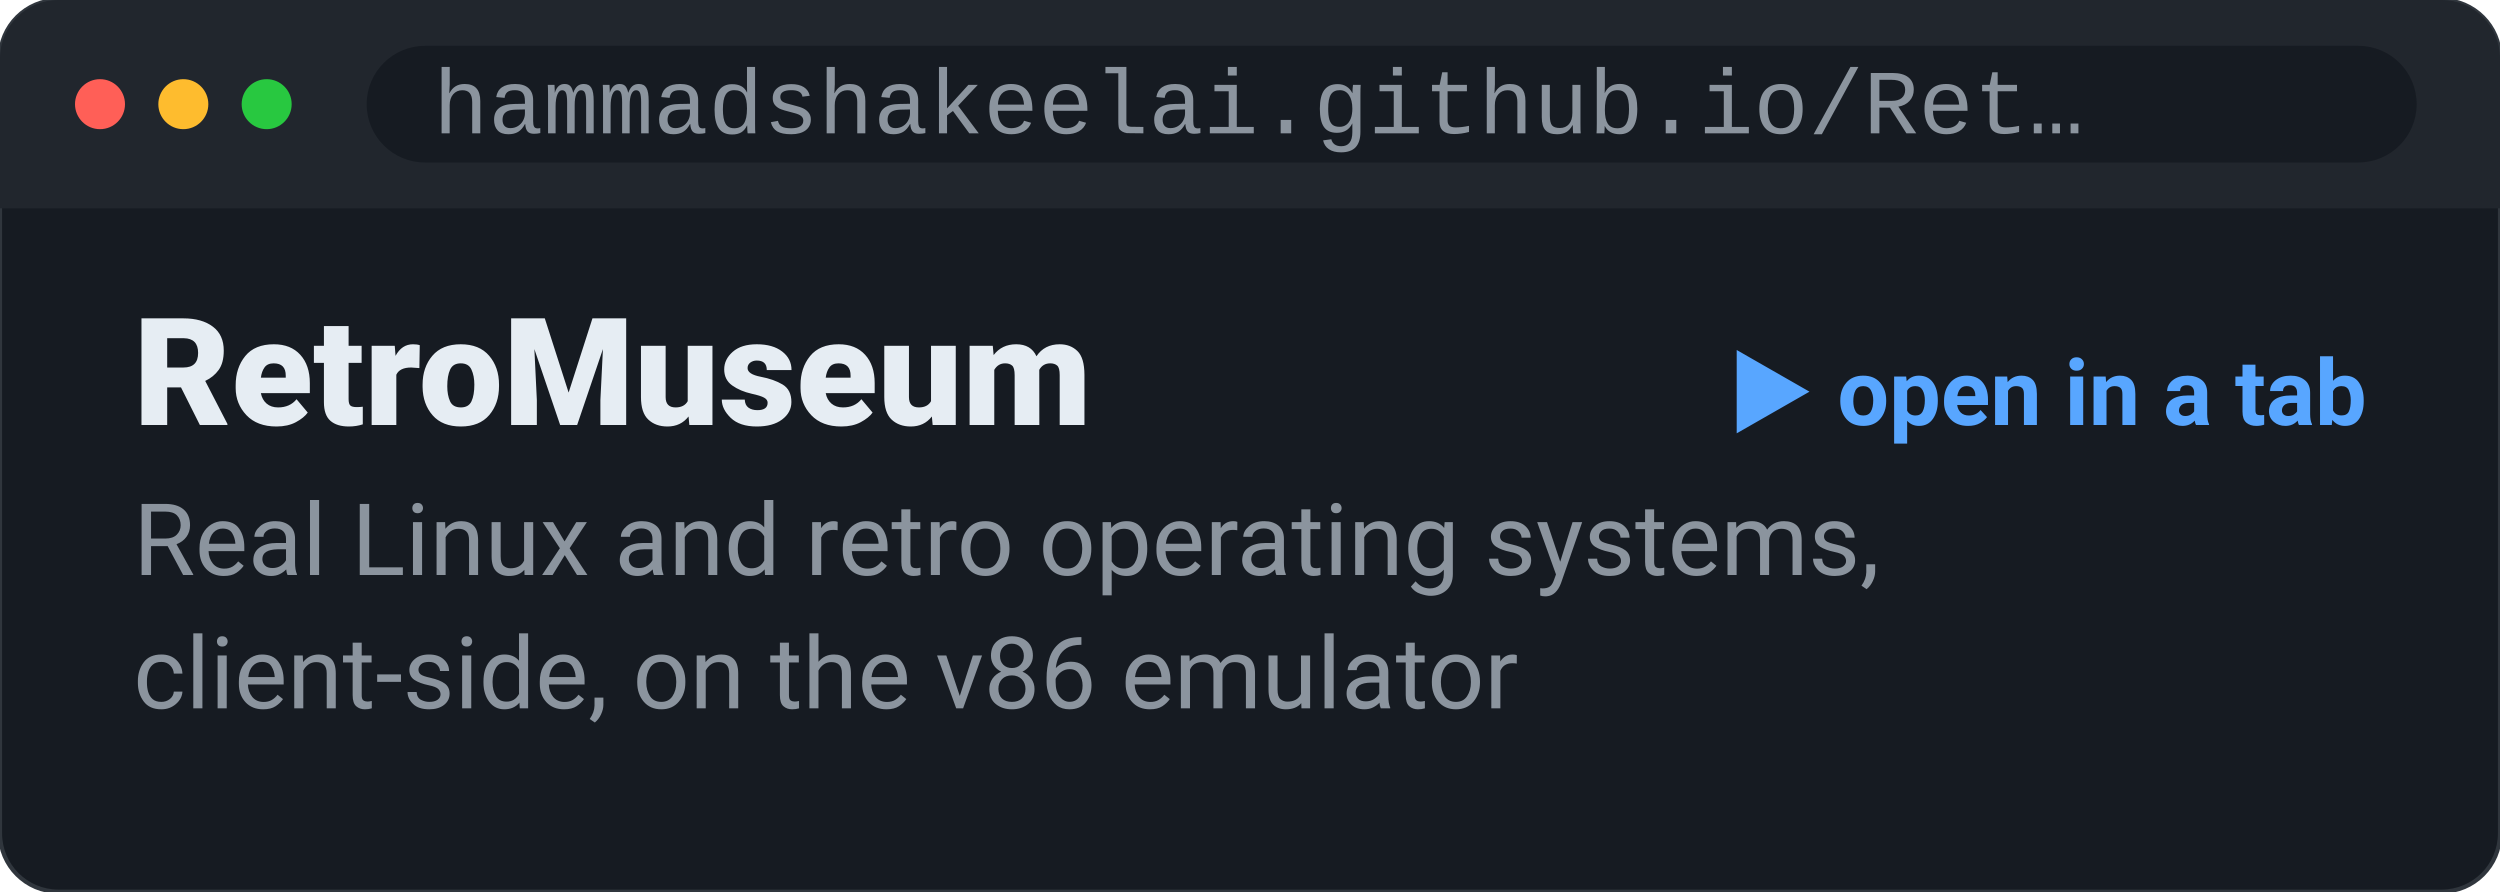
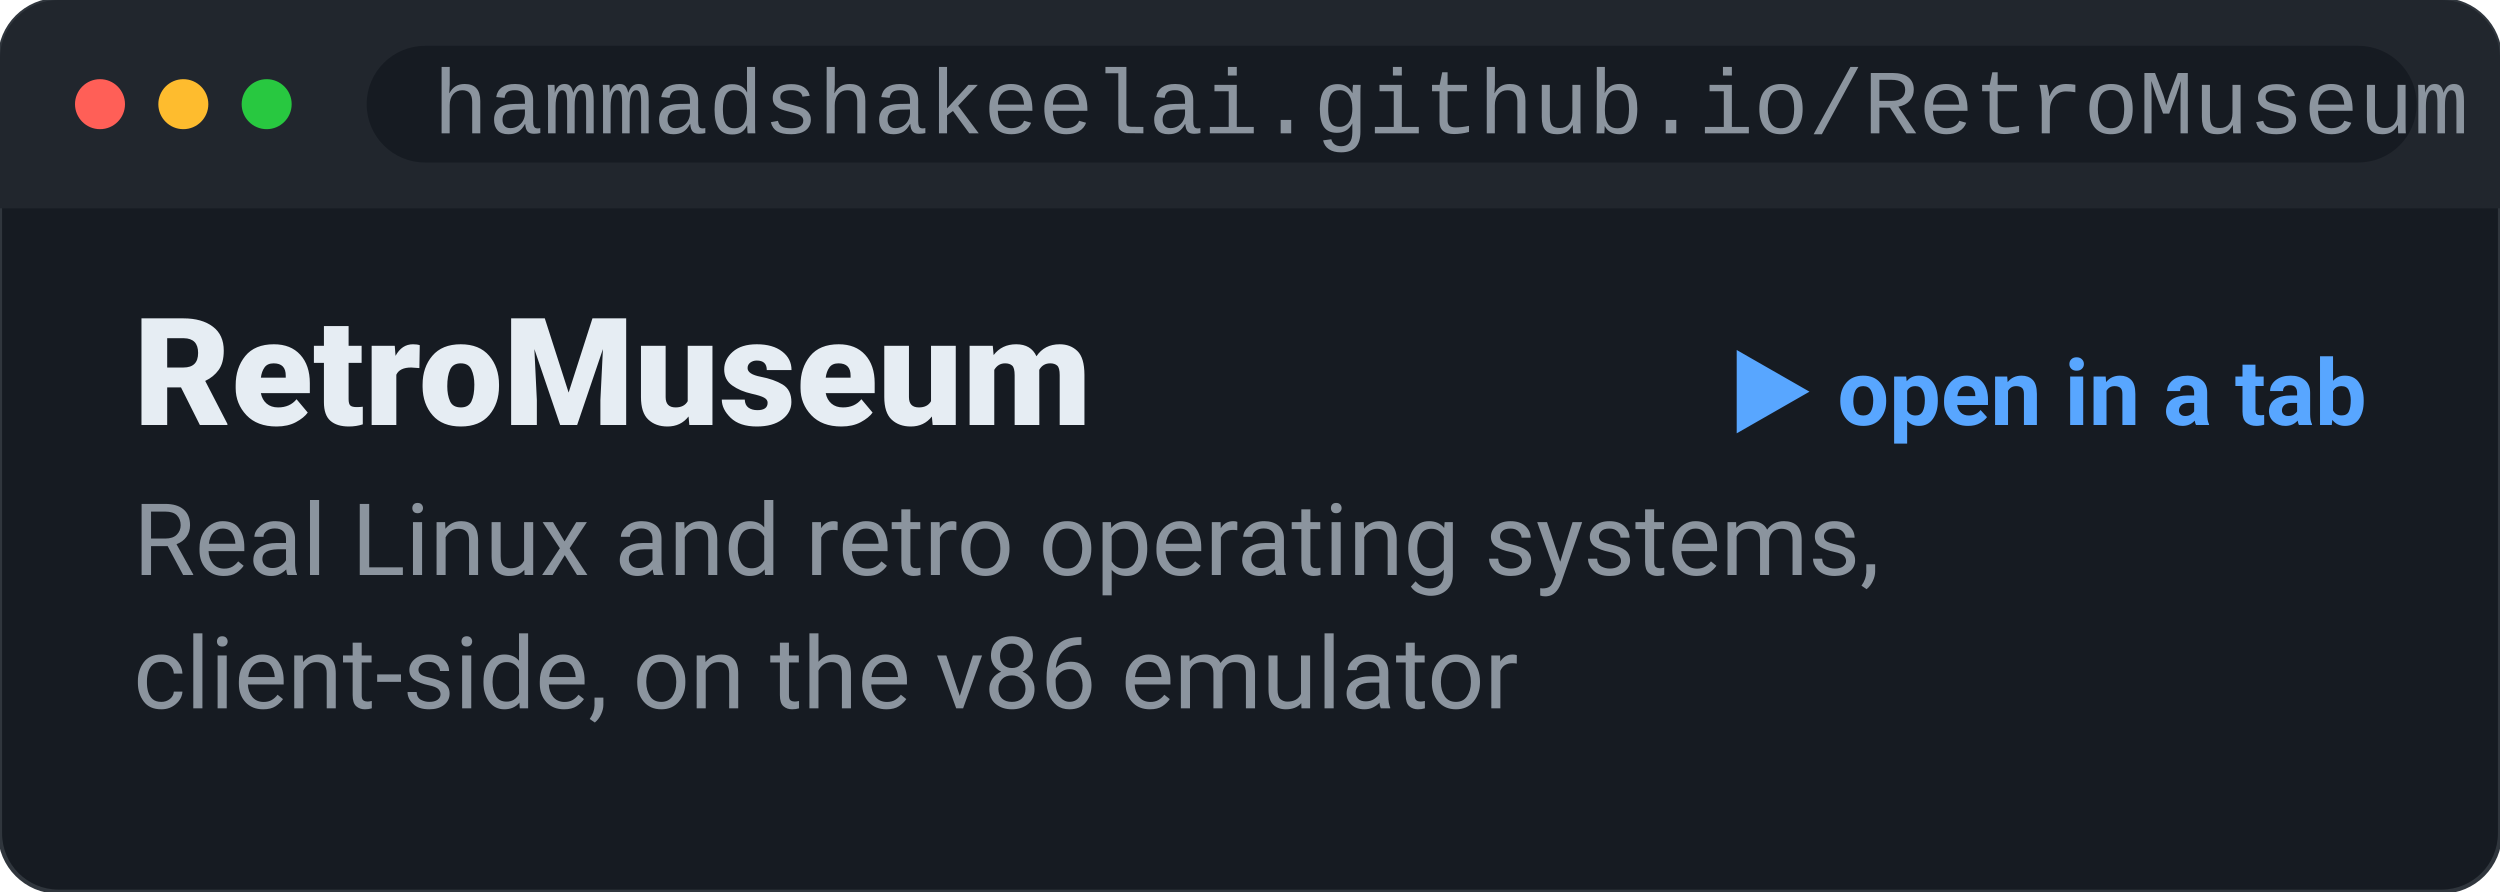
<svg xmlns="http://www.w3.org/2000/svg" viewBox="0 0 600 214" width="600" height="214" role="img" aria-label="RetroMuseum: Real Linux and retro operating systems, client-side, on the v86 emulator">
  <rect width="600" height="214" rx="14" fill="#161b22" stroke="#30363d" />
  <path d="M0 14 a14 14 0 0 1 14 -14 h572 a14 14 0 0 1 14 14 v36 h-600 z" fill="#21262d" />
  <circle cx="24" cy="25" r="6" fill="#ff5f57" />
  <circle cx="44" cy="25" r="6" fill="#febc2e" />
  <circle cx="64" cy="25" r="6" fill="#28c840" />
  <rect x="88" y="11" width="492" height="28" rx="14" fill="#161b22" />
-   <text x="104" y="32" font-family="ui-monospace, SFMono-Regular, Menlo, Consolas, 'Liberation Mono', monospace" font-size="22" fill="#8b949e">hammadshakeelai.github.io/Ret…</text>
+   <text x="104" y="32" font-family="ui-monospace, SFMono-Regular, Menlo, Consolas, 'Liberation Mono', monospace" font-size="22" fill="#8b949e">hammadshakeelai.github.io/RetroMuseum</text>
  <text x="32" y="102" font-family="-apple-system, BlinkMacSystemFont, 'Segoe UI', Roboto, Helvetica, Arial, sans-serif" font-size="36" font-weight="800" fill="#e6edf3">RetroMuseum</text>
  <text x="32" y="138" font-family="-apple-system, BlinkMacSystemFont, 'Segoe UI', Roboto, Helvetica, Arial, sans-serif" font-size="24" fill="#8b949e">Real Linux and retro operating systems,</text>
  <text x="32" y="170" font-family="-apple-system, BlinkMacSystemFont, 'Segoe UI', Roboto, Helvetica, Arial, sans-serif" font-size="24" fill="#8b949e">client-side, on the v86 emulator</text>
  <text x="568" y="102" text-anchor="end" font-family="-apple-system, BlinkMacSystemFont, 'Segoe UI', Roboto, Helvetica, Arial, sans-serif" font-size="22" font-weight="700" fill="#58a6ff">▶ open in a tab</text>
</svg>
